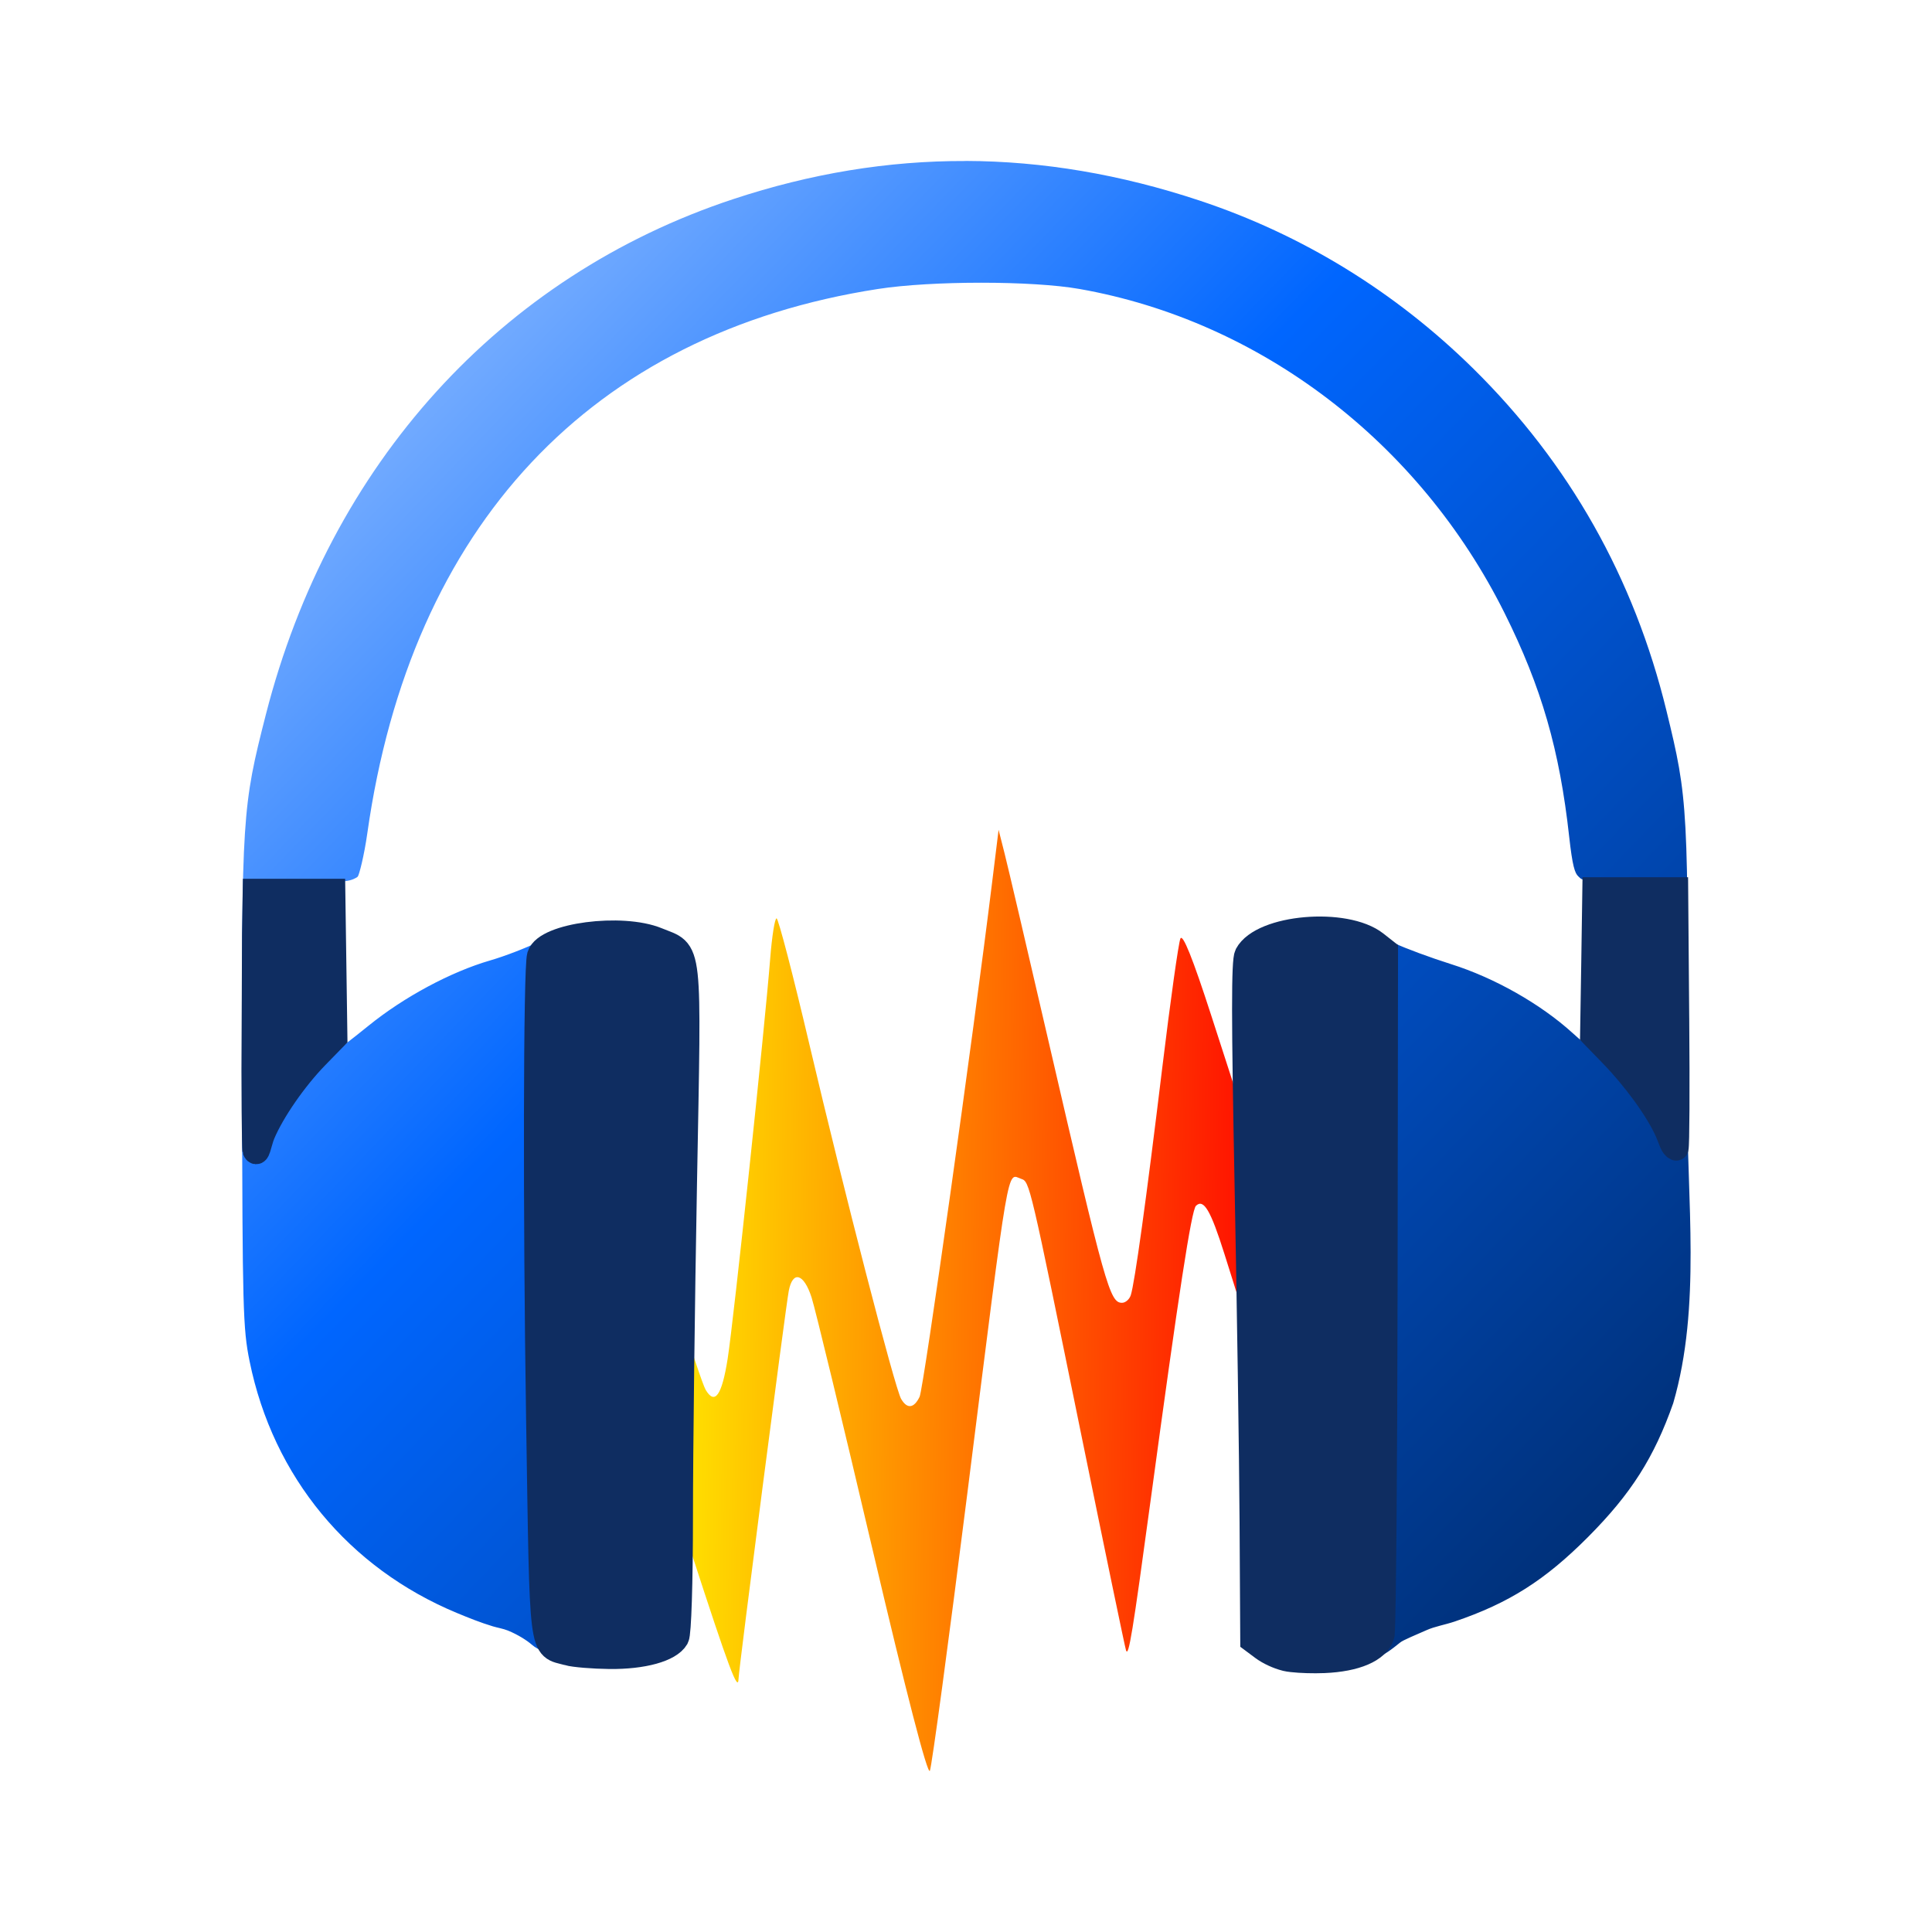
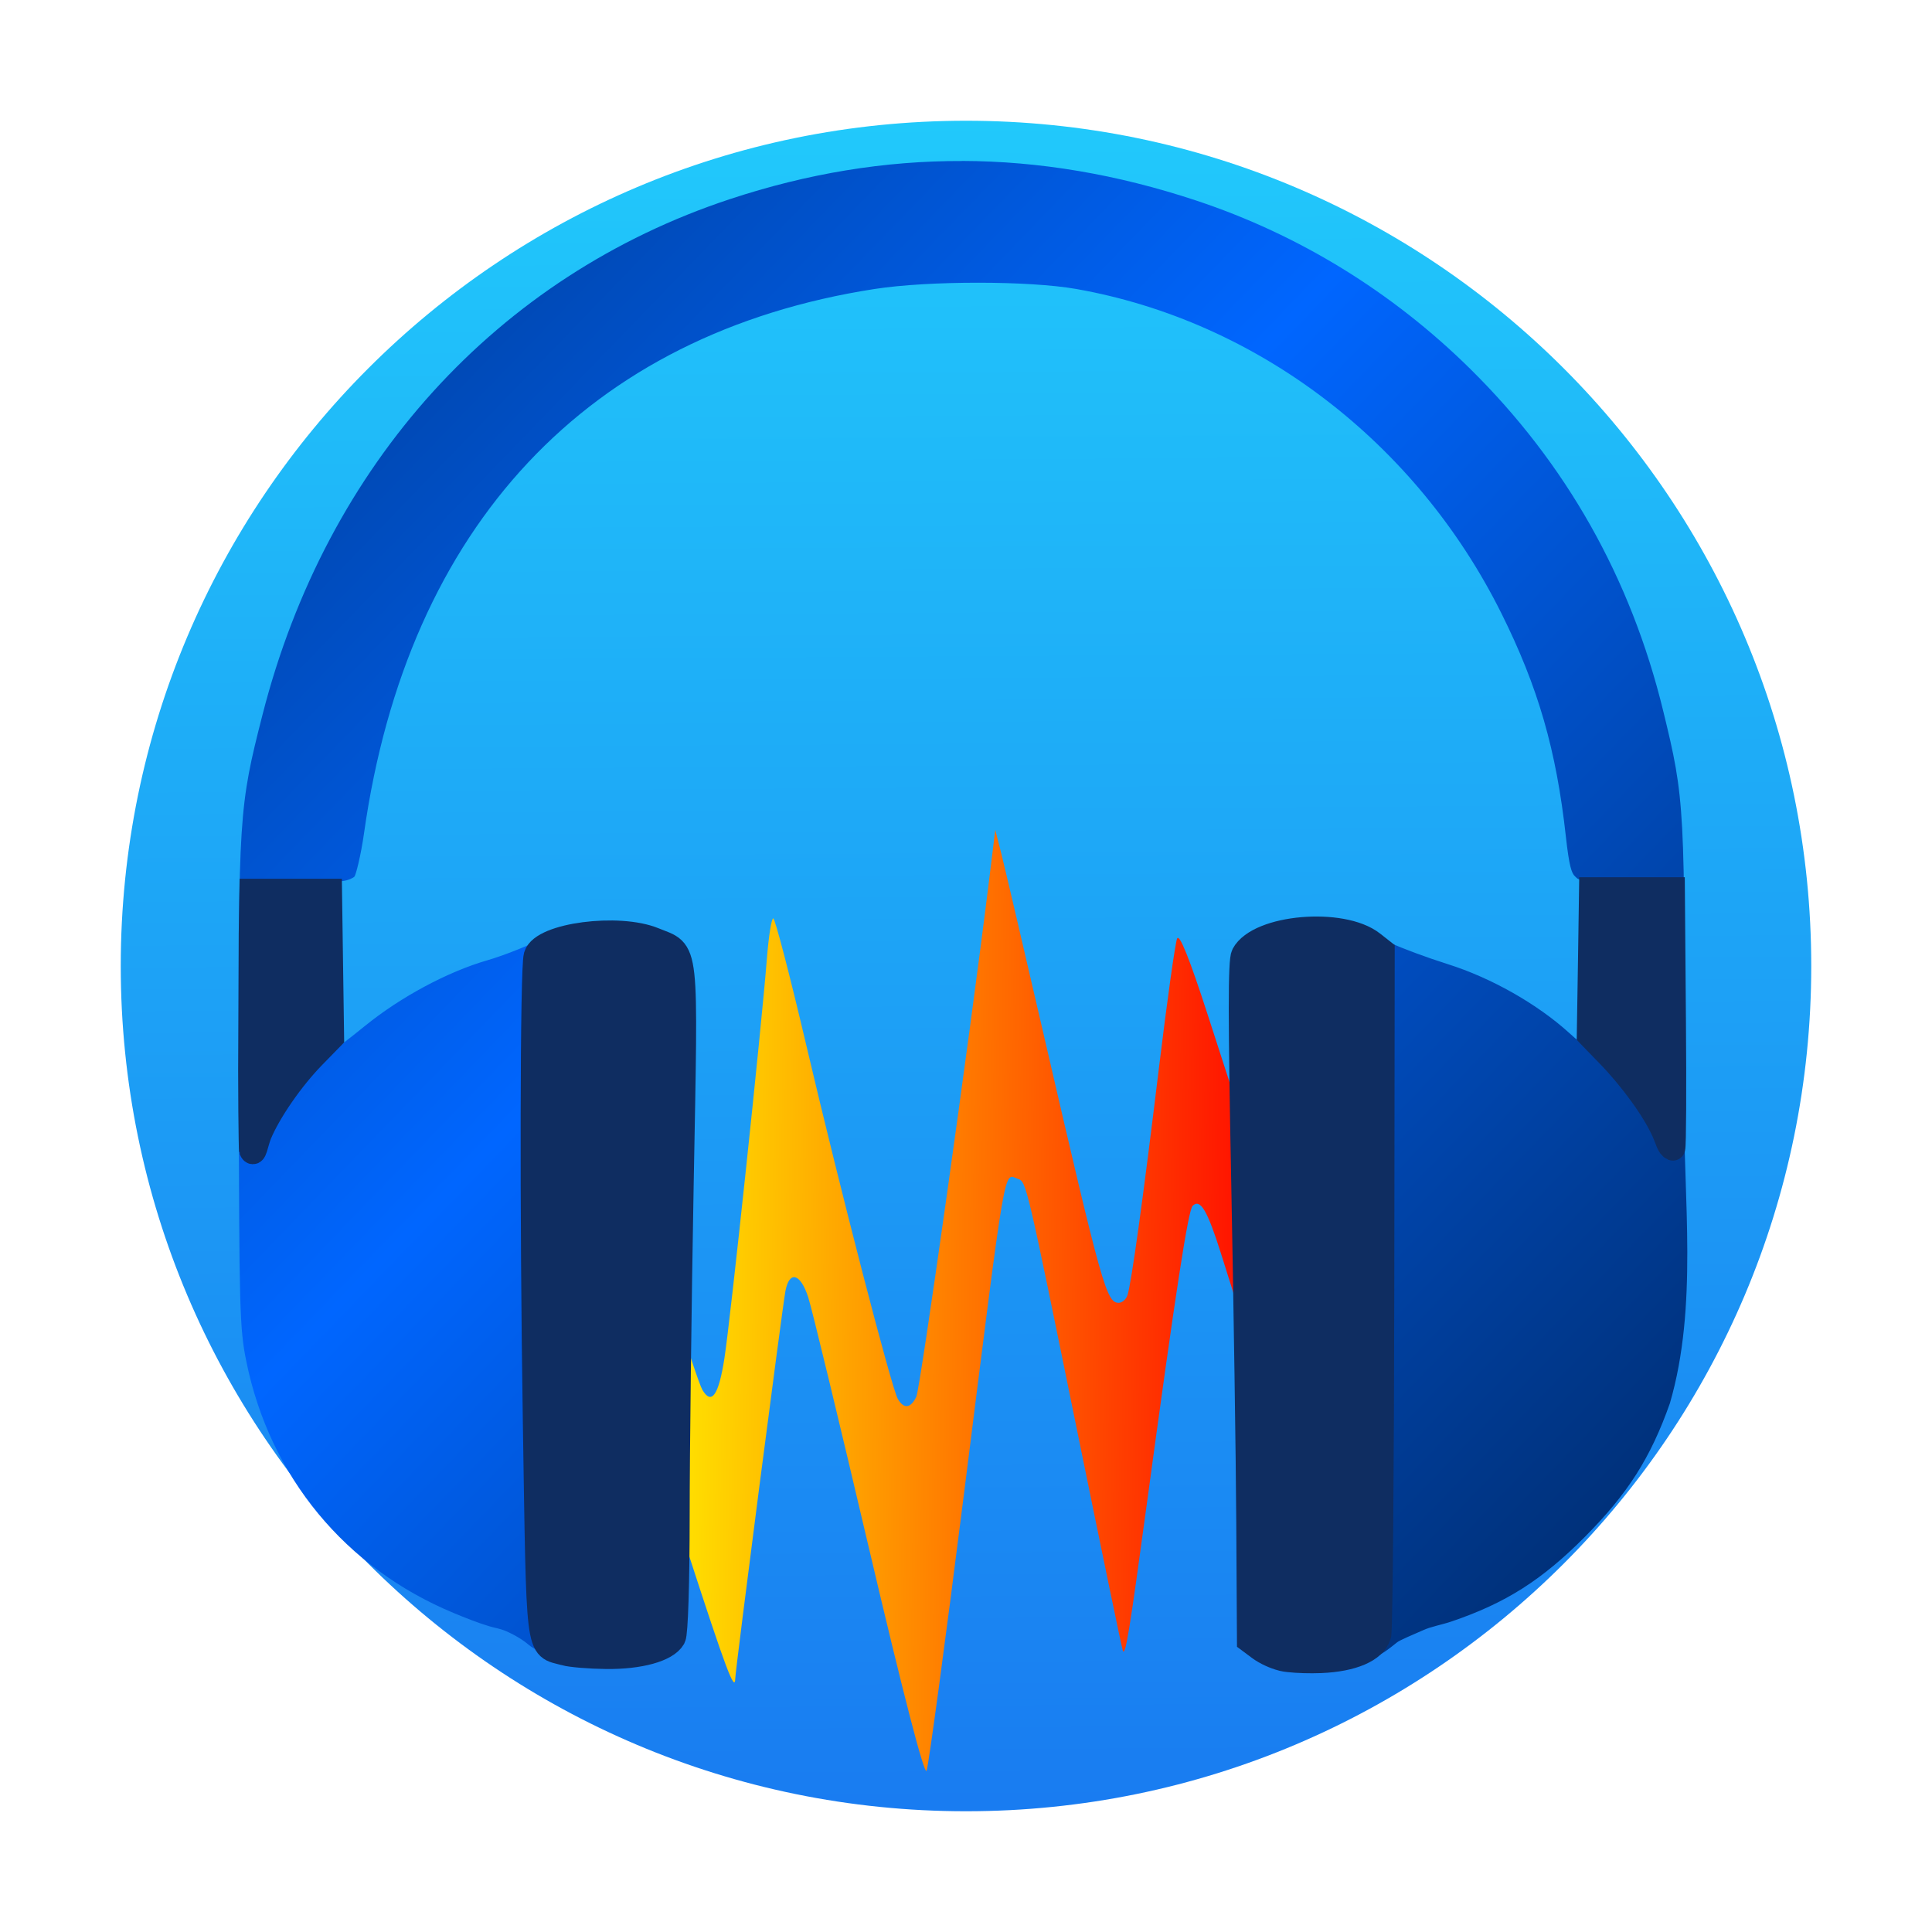
- <svg xmlns="http://www.w3.org/2000/svg" xmlns:xlink="http://www.w3.org/1999/xlink" width="48" height="48" version="1.1">
-   <defs>
+ <svg xmlns="http://www.w3.org/2000/svg" xmlns:xlink="http://www.w3.org/1999/xlink" width="48" height="48" version="1.1" id="svg42">
+   <defs id="defs24">
+     <linearGradient id="linearGradient942">
+       <stop style="stop-color:#006680;stop-opacity:1;" offset="0" id="stop932" />
+       <stop offset="0.252" style="stop-color:#0046ae;stop-opacity:1;" id="stop934" />
+       <stop style="stop-color:#0066ff;stop-opacity:1" offset=".459" id="stop936" />
+       <stop offset=".899" style="stop-color:#002255;stop-opacity:1" id="stop938" />
+       <stop style="stop-color:#006680;stop-opacity:0;" offset="1" id="stop940" />
+     </linearGradient>
    <linearGradient gradientTransform="matrix(0.3242038,0,0,0.3242038,387.5845,502.8567)" xlink:href="#linearGradient3347" id="linearGradient3359" x1="-23.688" y1="-24.028" x2="146.725" y2="140.728" gradientUnits="userSpaceOnUse" />
    <linearGradient id="linearGradient3347">
-       <stop style="stop-color:#006680;stop-opacity:1;" offset="0" />
-       <stop offset=".252" style="stop-color:#80b3ff;stop-opacity:1" />
-       <stop style="stop-color:#0066ff;stop-opacity:1" offset=".459" />
-       <stop offset=".899" style="stop-color:#002255;stop-opacity:1" />
-       <stop style="stop-color:#006680;stop-opacity:0;" offset="1" />
+       <stop style="stop-color:#006680;stop-opacity:1;" offset="0" id="stop3" />
+       <stop offset=".252" style="stop-color:#80b3ff;stop-opacity:1" id="stop5" />
+       <stop style="stop-color:#0066ff;stop-opacity:1" offset=".459" id="stop7" />
+       <stop offset=".899" style="stop-color:#002255;stop-opacity:1" id="stop9" />
+       <stop style="stop-color:#006680;stop-opacity:0;" offset="1" id="stop11" />
    </linearGradient>
    <linearGradient gradientTransform="matrix(0.3242038,0,0,0.3242038,387.5845,502.8567)" xlink:href="#linearGradient3360" id="linearGradient3366" x1="-1.414" y1="88.048" x2="154.149" y2="89.816" gradientUnits="userSpaceOnUse" />
    <linearGradient id="linearGradient3360">
-       <stop style="stop-color:#ffcc00;stop-opacity:1;" offset="0" />
-       <stop offset=".245" style="stop-color:#ffff00;stop-opacity:1" />
-       <stop offset=".586" style="stop-color:#ff0000;stop-opacity:1" />
-       <stop style="stop-color:#ffcc00;stop-opacity:0;" offset="1" />
+       <stop style="stop-color:#ffcc00;stop-opacity:1;" offset="0" id="stop15" />
+       <stop offset=".245" style="stop-color:#ffff00;stop-opacity:1" id="stop17" />
+       <stop offset=".586" style="stop-color:#ff0000;stop-opacity:1" id="stop19" />
+       <stop style="stop-color:#ffcc00;stop-opacity:0;" offset="1" id="stop21" />
    </linearGradient>
+     <linearGradient id="linearGradient862" x1="370.22" x2="370.03" y1="509.64" y2="479.76" gradientTransform="matrix(1.4,0,0,1.4,-494.1,-668.67)" gradientUnits="userSpaceOnUse">
+       <stop stop-color="#197cf1" offset="0" id="stop219" />
+       <stop stop-color="#21c9fb" offset="1" id="stop221" />
+     </linearGradient>
+     <linearGradient xlink:href="#linearGradient3360" id="linearGradient872" gradientUnits="userSpaceOnUse" gradientTransform="matrix(0.3242038,0,0,0.3242038,387.5845,502.8567)" x1="-1.414" y1="88.048" x2="154.149" y2="89.816" />
+     <linearGradient xlink:href="#linearGradient942" id="linearGradient874" gradientUnits="userSpaceOnUse" gradientTransform="matrix(0.3242038,0,0,0.3242038,387.5845,502.8567)" x1="-23.688" y1="-24.028" x2="146.725" y2="140.728" />
  </defs>
-   <g transform="translate(-384.5714,-499.798)">
-     <g transform="matrix(0.9971617,0,0,0.9985702,1.209912,0.6687378)">
-       <path d="m 406.186,538.367 c -0.741,-3.153 -1.422,-5.963 -1.513,-6.244 -0.193,-0.597 -0.469,-0.676 -0.568,-0.161 -0.078,0.402 -1.245,9.403 -1.251,9.646 -0.009,0.359 -0.237,-0.248 -1.17,-3.117 l -0.962,-2.956 0.008,-2.579 0.008,-2.579 0.585,1.916 c 0.322,1.054 0.642,2.012 0.711,2.129 0.229,0.388 0.405,0.141 0.549,-0.775 0.149,-0.945 0.925,-8.235 1.06,-9.96 0.043,-0.547 0.114,-0.994 0.158,-0.994 0.044,0 0.413,1.415 0.82,3.144 0.867,3.681 2.127,8.543 2.284,8.813 0.149,0.256 0.32,0.236 0.46,-0.054 0.1,-0.207 1.328,-8.915 1.809,-12.816 l 0.159,-1.29 0.15,0.591 c 0.083,0.325 0.57,2.405 1.083,4.621 1.426,6.159 1.538,6.556 1.842,6.556 0.086,0 0.184,-0.085 0.218,-0.188 0.097,-0.293 0.387,-2.381 0.786,-5.669 0.201,-1.655 0.404,-3.097 0.451,-3.205 0.057,-0.132 0.307,0.49 0.764,1.9 l 0.679,2.096 -0.007,2.452 -0.007,2.452 -0.333,-1.056 c -0.343,-1.085 -0.516,-1.378 -0.708,-1.196 -0.112,0.106 -0.427,2.148 -1.134,7.357 -0.445,3.278 -0.544,3.877 -0.608,3.708 -0.023,-0.059 -0.52,-2.453 -1.106,-5.32 -1.3,-6.362 -1.295,-6.342 -1.507,-6.415 -0.36,-0.125 -0.277,-0.613 -1.34,7.812 -0.466,3.694 -0.887,6.806 -0.935,6.915 -0.055,0.125 -0.588,-1.932 -1.435,-5.535 z" style="opacity:1;fill:url(#linearGradient3366);fill-opacity:1;stroke:none;stroke-width:2.411;stroke-miterlimit:4;stroke-dasharray:none;stroke-dashoffset:0;stroke-opacity:1" />
-       <path d="m 408.506,503.85 c -1.93,-0.006 -3.852,0.31 -5.784,0.948 -5.801,1.915 -10.049,6.592 -11.645,12.823 -0.59,2.304 -0.604,2.521 -0.593,9.199 0.009,5.598 0.022,6.079 0.187,6.89 0.587,2.886 2.478,5.149 5.163,6.264 0.291,0.121 0.59,0.241 0.899,0.334 0.118,0.035 0.255,0.057 0.373,0.104 0.259,0.105 0.482,0.252 0.59,0.346 0.773,0.67 2.083,-0.522 2.347,-1.259 0.008,-0.022 0.016,-0.292 0.024,-0.602 -0.081,-0.448 -0.129,-0.909 -0.127,-1.381 l 0.058,-11.655 c 0.003,-0.558 0.061,-1.101 0.174,-1.624 l -0.177,-0.167 c -0.367,-0.345 -0.002,-1.082 -0.787,-1.086 -0.649,-0.003 -0.807,0.031 -1.313,0.282 -0.316,0.157 -0.868,0.369 -1.227,0.473 -0.979,0.283 -2.15,0.91 -3.033,1.625 -0.434,0.352 -0.812,0.639 -0.839,0.639 -0.027,0 -0.039,-0.946 -0.025,-2.104 l 0.024,-2.104 0.272,-0.03 c 0.149,-0.016 0.267,-0.078 0.299,-0.111 0.033,-0.034 0.158,-0.508 0.239,-1.081 1.084,-7.648 5.581,-12.434 12.722,-13.539 1.342,-0.208 3.845,-0.208 5.023,0 4.508,0.795 8.467,3.81 10.59,8.064 0.919,1.842 1.371,3.403 1.61,5.566 0.08,0.719 0.139,0.907 0.229,0.986 0.035,0.031 0.058,0.068 0.119,0.076 0.422,0.055 0.441,0.2 0.439,2.191 -6.4e-4,1.023 -0.038,1.918 -0.083,1.988 -0.064,0.101 -0.196,0.024 -0.626,-0.365 -0.797,-0.721 -1.942,-1.368 -3.022,-1.708 -0.511,-0.161 -1.145,-0.395 -1.408,-0.52 -0.928,-0.443 -1.66,-0.653 -2.225,-0.125 l -0.28,0.262 6.4e-4,0.042 c 0.095,0.483 0.146,0.983 0.146,1.496 l 0,13.52 c 0,0.427 -0.037,0.845 -0.103,1.252 0.016,0.444 0.042,0.676 0.084,0.757 0.064,0.124 0.314,0.324 0.555,0.443 0.356,0.176 -0.122,0.275 0.477,0.274 0.802,-9.2e-4 1.061,-0.18 1.481,-0.519 0.065,-0.061 0.438,-0.211 0.661,-0.311 0.204,-0.092 0.458,-0.133 0.702,-0.215 1.353,-0.459 2.249,-1.026 3.326,-2.106 1.069,-1.073 1.643,-1.974 2.119,-3.326 0.702,-2.409 0.336,-5.077 0.351,-7.576 0.029,-7.292 0.021,-7.437 -0.519,-9.651 -0.807,-3.305 -2.421,-6.159 -4.814,-8.514 -1.942,-1.911 -4.266,-3.336 -6.822,-4.182 -1.963,-0.65 -3.9,-0.979 -5.83,-0.985 z" clip-path="none" style="fill:url(#linearGradient3359);fill-opacity:1" />
-       <path d="m 416.477,541.09 c -0.171,-0.043 -0.397,-0.143 -0.553,-0.259 l -0.242,-0.18 -0.017,-2.936 c -0.009,-1.615 -0.066,-5.406 -0.125,-8.425 -0.081,-4.111 -0.082,-5.538 -0.003,-5.685 0.366,-0.684 2.434,-0.863 3.182,-0.275 l 0.238,0.187 -0.011,8.373 c -0.006,4.431 -0.037,8.192 -0.071,8.592 -9.3e-4,0.013 -0.003,0.022 -0.003,0.028 -2.6e-4,9.3e-4 -3.2e-4,0.003 -6.4e-4,0.003 -0.002,0.006 -0.004,0.013 -0.006,0.02 -0.108,0.35 -0.636,0.577 -1.424,0.61 -0.269,0.011 -0.581,9.2e-4 -0.792,-0.023 -0.07,-0.008 -0.104,-0.013 -0.147,-0.023 z" style="fill:#0f2d61;stroke:#0f2d61;stroke-width:0.656;stroke-miterlimit:4;stroke-dasharray:none;stroke-opacity:1" />
-       <path d="m 398.608,540.946 c -0.663,-0.185 -0.616,0.199 -0.711,-5.81 -0.08,-5.115 -0.069,-11.192 0.021,-11.503 0.142,-0.493 2.029,-0.74 2.902,-0.38 0.818,0.337 0.774,-0.069 0.662,6.043 -0.055,2.976 -0.1,6.695 -0.1,8.265 -9.2e-4,1.669 -0.041,2.922 -0.096,3.019 -0.161,0.28 -0.817,0.461 -1.642,0.453 -0.416,-0.005 -0.881,-0.043 -1.035,-0.086 z" style="fill:#0f2d61;stroke:#0f2d61;stroke-width:0.673;stroke-miterlimit:4;stroke-dasharray:none;stroke-opacity:1" />
-       <path d="m 390.78,525.234 0.008,-2.157 0.017,-1.063 0.973,0 0.973,0 0.026,1.821 0.026,1.821 -0.465,0.476 c -0.537,0.551 -1.097,1.359 -1.335,1.926 -0.091,0.217 -0.133,0.583 -0.208,0.395 -0.008,-0.021 -0.03,-1.449 -0.017,-3.22 z" style="fill:#0f2d61;stroke:#0f2d61;stroke-width:0.611;stroke-miterlimit:4;stroke-dasharray:none;stroke-opacity:1" />
-       <path d="m 426.233,525.194 -0.026,-3.217 -1.011,0 -1.011,0 -0.027,1.819 -0.029,1.798 0.484,0.498 c 0.547,0.562 1.14,1.358 1.387,1.925 0.092,0.21 0.115,0.35 0.213,0.395 9.3e-4,3.2e-4 0.002,6.3e-4 0.003,6.3e-4 1.4e-4,0 2.9e-4,-4e-5 3.3e-4,-1.4e-4 0.024,-0.059 0.031,-1.458 0.017,-3.217 z" style="fill:#0f2d61;stroke:#0f2d61;stroke-width:0.615;stroke-miterlimit:4;stroke-dasharray:none;stroke-opacity:1" />
+   <circle cx="24" cy="24" r="21" fill="url(#linearGradient862)" stroke-width="2.057" id="circle236" style="fill:url(#linearGradient862)" />
+   <g transform="translate(-384.6534,-499.798)" id="g40-1">
+     <g transform="matrix(0.9971617,0,0,0.9985702,1.209912,0.6687378)" id="g38-2">
+       <path d="m 406.186,538.367 c -0.741,-3.153 -1.422,-5.963 -1.513,-6.244 -0.193,-0.597 -0.469,-0.676 -0.568,-0.161 -0.078,0.402 -1.245,9.403 -1.251,9.646 -0.009,0.359 -0.237,-0.248 -1.17,-3.117 l -0.962,-2.956 0.008,-2.579 0.008,-2.579 0.585,1.916 c 0.322,1.054 0.642,2.012 0.711,2.129 0.229,0.388 0.405,0.141 0.549,-0.775 0.149,-0.945 0.925,-8.235 1.06,-9.96 0.043,-0.547 0.114,-0.994 0.158,-0.994 0.044,0 0.413,1.415 0.82,3.144 0.867,3.681 2.127,8.543 2.284,8.813 0.149,0.256 0.32,0.236 0.46,-0.054 0.1,-0.207 1.328,-8.915 1.809,-12.816 l 0.159,-1.29 0.15,0.591 c 0.083,0.325 0.57,2.405 1.083,4.621 1.426,6.159 1.538,6.556 1.842,6.556 0.086,0 0.184,-0.085 0.218,-0.188 0.097,-0.293 0.387,-2.381 0.786,-5.669 0.201,-1.655 0.404,-3.097 0.451,-3.205 0.057,-0.132 0.307,0.49 0.764,1.9 l 0.679,2.096 -0.007,2.452 -0.007,2.452 -0.333,-1.056 c -0.343,-1.085 -0.516,-1.378 -0.708,-1.196 -0.112,0.106 -0.427,2.148 -1.134,7.357 -0.445,3.278 -0.544,3.877 -0.608,3.708 -0.023,-0.059 -0.52,-2.453 -1.106,-5.32 -1.3,-6.362 -1.295,-6.342 -1.507,-6.415 -0.36,-0.125 -0.277,-0.613 -1.34,7.812 -0.466,3.694 -0.887,6.806 -0.935,6.915 -0.055,0.125 -0.588,-1.932 -1.435,-5.535 z" style="opacity:1;fill:url(#linearGradient872);fill-opacity:1;stroke:none;stroke-width:2.411;stroke-miterlimit:4;stroke-dasharray:none;stroke-dashoffset:0;stroke-opacity:1" id="path26-7" />
+       <path d="m 408.506,503.85 c -1.93,-0.006 -3.852,0.31 -5.784,0.948 -5.801,1.915 -10.049,6.592 -11.645,12.823 -0.59,2.304 -0.604,2.521 -0.593,9.199 0.009,5.598 0.022,6.079 0.187,6.89 0.587,2.886 2.478,5.149 5.163,6.264 0.291,0.121 0.59,0.241 0.899,0.334 0.118,0.035 0.255,0.057 0.373,0.104 0.259,0.105 0.482,0.252 0.59,0.346 0.773,0.67 2.083,-0.522 2.347,-1.259 0.008,-0.022 0.016,-0.292 0.024,-0.602 -0.081,-0.448 -0.129,-0.909 -0.127,-1.381 l 0.058,-11.655 c 0.003,-0.558 0.061,-1.101 0.174,-1.624 l -0.177,-0.167 c -0.367,-0.345 -0.002,-1.082 -0.787,-1.086 -0.649,-0.003 -0.807,0.031 -1.313,0.282 -0.316,0.157 -0.868,0.369 -1.227,0.473 -0.979,0.283 -2.15,0.91 -3.033,1.625 -0.434,0.352 -0.812,0.639 -0.839,0.639 -0.027,0 -0.039,-0.946 -0.025,-2.104 l 0.024,-2.104 0.272,-0.03 c 0.149,-0.016 0.267,-0.078 0.299,-0.111 0.033,-0.034 0.158,-0.508 0.239,-1.081 1.084,-7.648 5.581,-12.434 12.722,-13.539 1.342,-0.208 3.845,-0.208 5.023,0 4.508,0.795 8.467,3.81 10.59,8.064 0.919,1.842 1.371,3.403 1.61,5.566 0.08,0.719 0.139,0.907 0.229,0.986 0.035,0.031 0.058,0.068 0.119,0.076 0.422,0.055 0.441,0.2 0.439,2.191 -6.4e-4,1.023 -0.038,1.918 -0.083,1.988 -0.064,0.101 -0.196,0.024 -0.626,-0.365 -0.797,-0.721 -1.942,-1.368 -3.022,-1.708 -0.511,-0.161 -1.145,-0.395 -1.408,-0.52 -0.928,-0.443 -1.66,-0.653 -2.225,-0.125 l -0.28,0.262 6.4e-4,0.042 c 0.095,0.483 0.146,0.983 0.146,1.496 v 13.52 c 0,0.427 -0.037,0.845 -0.103,1.252 0.016,0.444 0.042,0.676 0.084,0.757 0.064,0.124 0.314,0.324 0.555,0.443 0.356,0.176 -0.122,0.275 0.477,0.274 0.802,-9.2e-4 1.061,-0.18 1.481,-0.519 0.065,-0.061 0.438,-0.211 0.661,-0.311 0.204,-0.092 0.458,-0.133 0.702,-0.215 1.353,-0.459 2.249,-1.026 3.326,-2.106 1.069,-1.073 1.643,-1.974 2.119,-3.326 0.702,-2.409 0.336,-5.077 0.351,-7.576 0.029,-7.292 0.021,-7.437 -0.519,-9.651 -0.807,-3.305 -2.421,-6.159 -4.814,-8.514 -1.942,-1.911 -4.266,-3.336 -6.822,-4.182 -1.963,-0.65 -3.9,-0.979 -5.83,-0.985 z" clip-path="none" style="fill:url(#linearGradient874);fill-opacity:1" id="path28-0" />
+       <path d="m 416.477,541.09 c -0.171,-0.043 -0.397,-0.143 -0.553,-0.259 l -0.242,-0.18 -0.017,-2.936 c -0.009,-1.615 -0.066,-5.406 -0.125,-8.425 -0.081,-4.111 -0.082,-5.538 -0.003,-5.685 0.366,-0.684 2.434,-0.863 3.182,-0.275 l 0.238,0.187 -0.011,8.373 c -0.006,4.431 -0.037,8.192 -0.071,8.592 -9.3e-4,0.013 -0.003,0.022 -0.003,0.028 -2.6e-4,9.3e-4 -3.2e-4,0.003 -6.4e-4,0.003 -0.002,0.006 -0.004,0.013 -0.006,0.02 -0.108,0.35 -0.636,0.577 -1.424,0.61 -0.269,0.011 -0.581,9.2e-4 -0.792,-0.023 -0.07,-0.008 -0.104,-0.013 -0.147,-0.023 z" style="fill:#0f2d61;stroke:#0f2d61;stroke-width:0.656;stroke-miterlimit:4;stroke-dasharray:none;stroke-opacity:1" id="path30-9" />
+       <path d="m 398.608,540.946 c -0.663,-0.185 -0.616,0.199 -0.711,-5.81 -0.08,-5.115 -0.069,-11.192 0.021,-11.503 0.142,-0.493 2.029,-0.74 2.902,-0.38 0.818,0.337 0.774,-0.069 0.662,6.043 -0.055,2.976 -0.1,6.695 -0.1,8.265 -9.2e-4,1.669 -0.041,2.922 -0.096,3.019 -0.161,0.28 -0.817,0.461 -1.642,0.453 -0.416,-0.005 -0.881,-0.043 -1.035,-0.086 z" style="fill:#0f2d61;stroke:#0f2d61;stroke-width:0.673;stroke-miterlimit:4;stroke-dasharray:none;stroke-opacity:1" id="path32-3" />
+       <path d="m 390.78,525.234 0.008,-2.157 0.017,-1.063 h 0.973 0.973 l 0.026,1.821 0.026,1.821 -0.465,0.476 c -0.537,0.551 -1.097,1.359 -1.335,1.926 -0.091,0.217 -0.133,0.583 -0.208,0.395 -0.008,-0.021 -0.03,-1.449 -0.017,-3.22 z" style="fill:#0f2d61;stroke:#0f2d61;stroke-width:0.611;stroke-miterlimit:4;stroke-dasharray:none;stroke-opacity:1" id="path34-6" />
+       <path d="m 426.233,525.194 -0.026,-3.217 h -1.011 -1.011 l -0.027,1.819 -0.029,1.798 0.484,0.498 c 0.547,0.562 1.14,1.358 1.387,1.925 0.092,0.21 0.115,0.35 0.213,0.395 9.3e-4,3.2e-4 0.002,6.3e-4 0.003,6.3e-4 1.4e-4,0 2.9e-4,-4e-5 3.3e-4,-1.4e-4 0.024,-0.059 0.031,-1.458 0.017,-3.217 z" style="fill:#0f2d61;stroke:#0f2d61;stroke-width:0.615;stroke-miterlimit:4;stroke-dasharray:none;stroke-opacity:1" id="path36-0" />
    </g>
  </g>
</svg>
